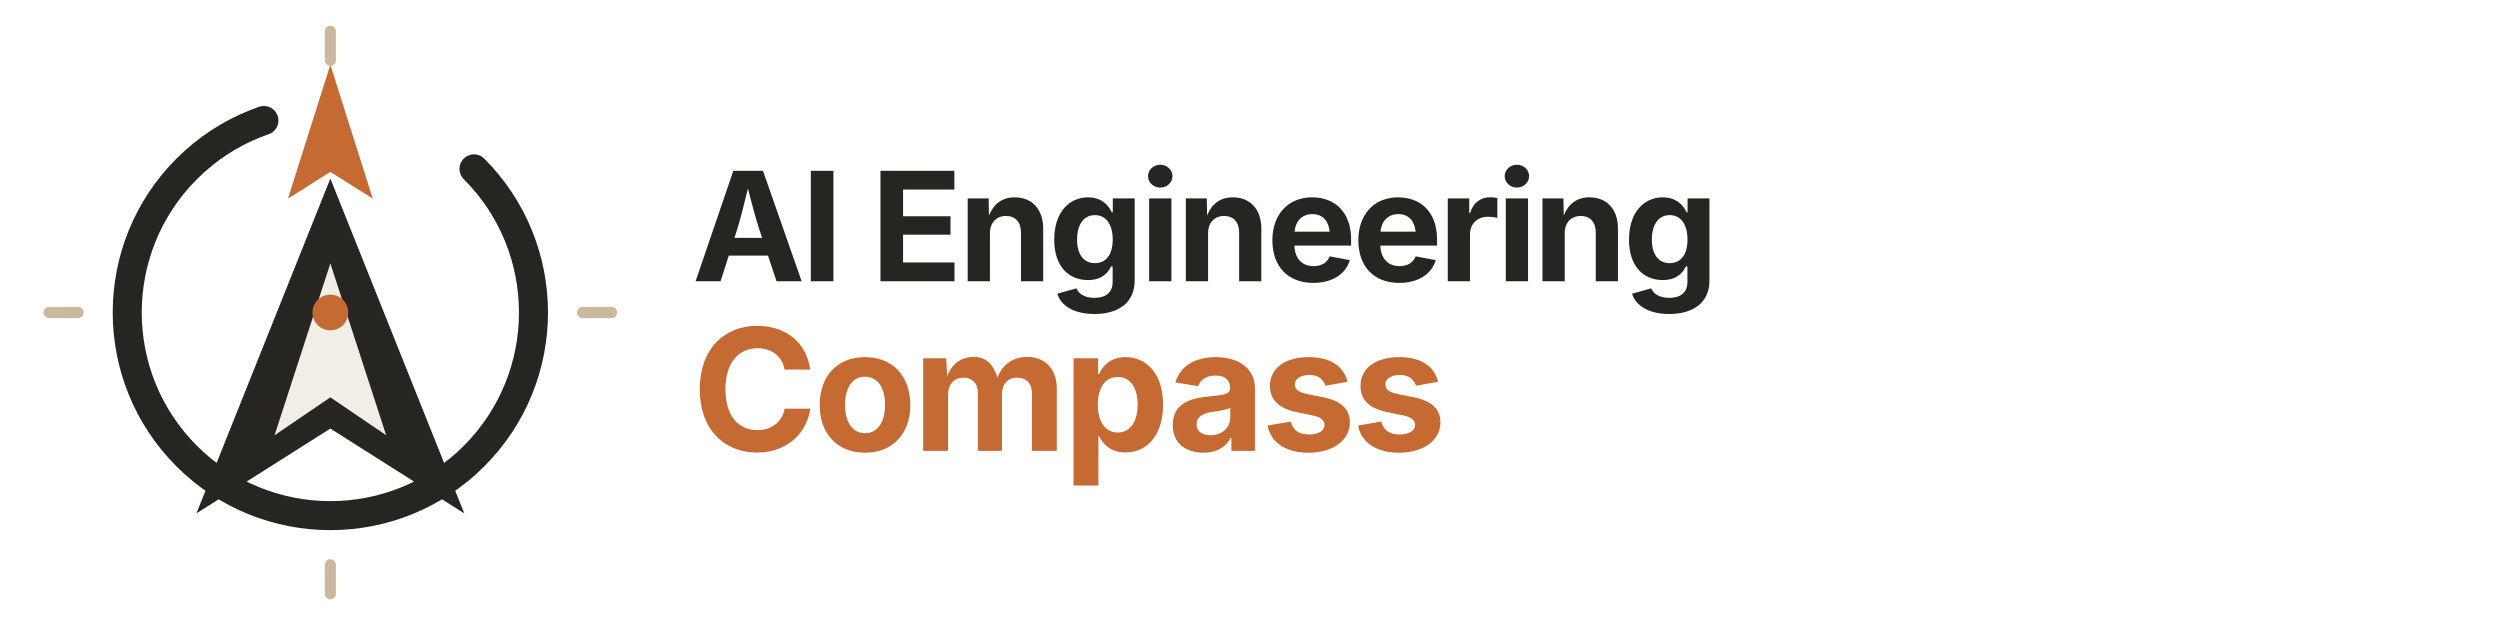
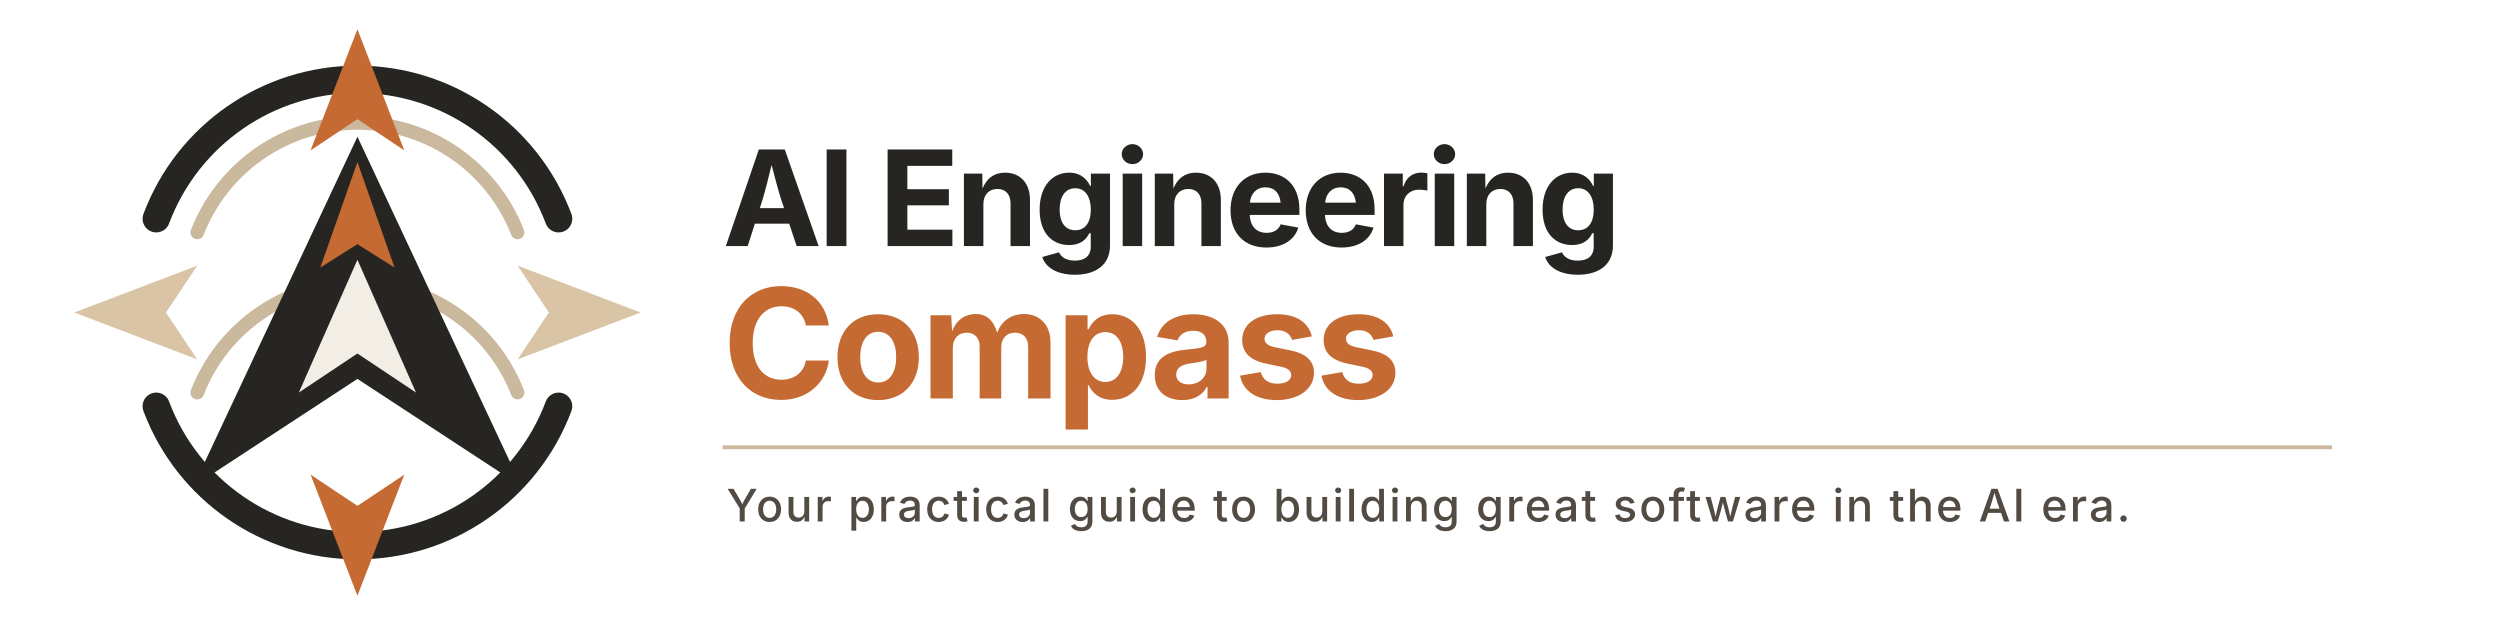
- <svg xmlns="http://www.w3.org/2000/svg" viewBox="0 0 1120 280" role="img" aria-labelledby="title desc">
-   <g transform="translate(20 12)">
-     <circle cx="128" cy="128" r="91" fill="none" stroke="#272522" stroke-width="13" stroke-dasharray="470 102" transform="rotate(-45 128 128)" stroke-linecap="round" />
-     <path d="M128 17 L147 77 L128 65 L109 77 Z" fill="#C56A32" />
-     <path d="M128 68 L188 218 L128 180 L68 218 Z" fill="#272522" />
-     <path d="M128 106 L153 183 L128 166 L103 183 Z" fill="#F3EEE5" />
-     <circle cx="128" cy="128" r="8" fill="#C56A32" />
-     <path d="M128 2 V15 M254 128 H241 M128 254 V241 M2 128 H15" stroke="#CBB99E" stroke-width="5" stroke-linecap="round" />
+ <svg xmlns="http://www.w3.org/2000/svg" viewBox="0 0 1280 320" role="img" aria-labelledby="title desc">
+   <g transform="translate(12 0) scale(1)">
+     <path d="M68 112 A110 110 0 0 1 274 112" fill="none" stroke="#272522" stroke-width="14" stroke-linecap="round" />
+     <path d="M274 208 A110 110 0 0 1 68 208" fill="none" stroke="#272522" stroke-width="14" stroke-linecap="round" />
+     <path d="M89 119 A88 88 0 0 1 253 119" fill="none" stroke="#CBB99E" stroke-width="7" stroke-linecap="round" />
+     <path d="M89 201 A88 88 0 0 1 253 201" fill="none" stroke="#CBB99E" stroke-width="7" stroke-linecap="round" />
+     <path d="M171 15 L195 77 L171 61 L147 77 Z" fill="#C56A32" />
+     <path d="M171 305 L147 243 L171 259 L195 243 Z" fill="#C56A32" />
+     <path d="M26 160 L89 136 L73 160 L89 184 Z" fill="#D9C5A5" />
+     <path d="M316 160 L253 184 L269 160 L253 136 Z" fill="#D9C5A5" />
+     <path d="M171 70 L255 249 L171 194 L87 249 Z" fill="#272522" />
+     <path d="M171 133 L201 201 L171 181 L141 201 Z" fill="#F3EEE5" />
+     <path d="M171 83 L190 137 L171 125 L152 137 Z" fill="#C56A32" />
+     <circle cx="171" cy="151" r="7" fill="#F3EEE5" />
  </g>
-   <g font-family="Inter, Avenir Next, Helvetica, Arial, sans-serif" font-weight="750">
-     <text x="310" y="126" font-size="68" fill="#272522" letter-spacing="-2">AI Engineering</text>
-     <text x="310" y="202" font-size="76" fill="#C56A32" letter-spacing="-2">Compass</text>
+   <g font-family="Inter, Avenir Next, Helvetica, Arial, sans-serif">
+     <text x="370" y="126" font-size="68" font-weight="750" letter-spacing="-2" fill="#272522">AI Engineering</text>
+     <text x="370" y="204" font-size="78" font-weight="750" letter-spacing="-2" fill="#C56A32">Compass</text>
+     <path d="M370 229 H1194" stroke="#CBB99E" stroke-width="2" />
+     <text x="372" y="267" font-size="23" font-weight="500" letter-spacing="1.1" fill="#514B43">Your practical guide to building great software in the AI era.</text>
  </g>
</svg>
